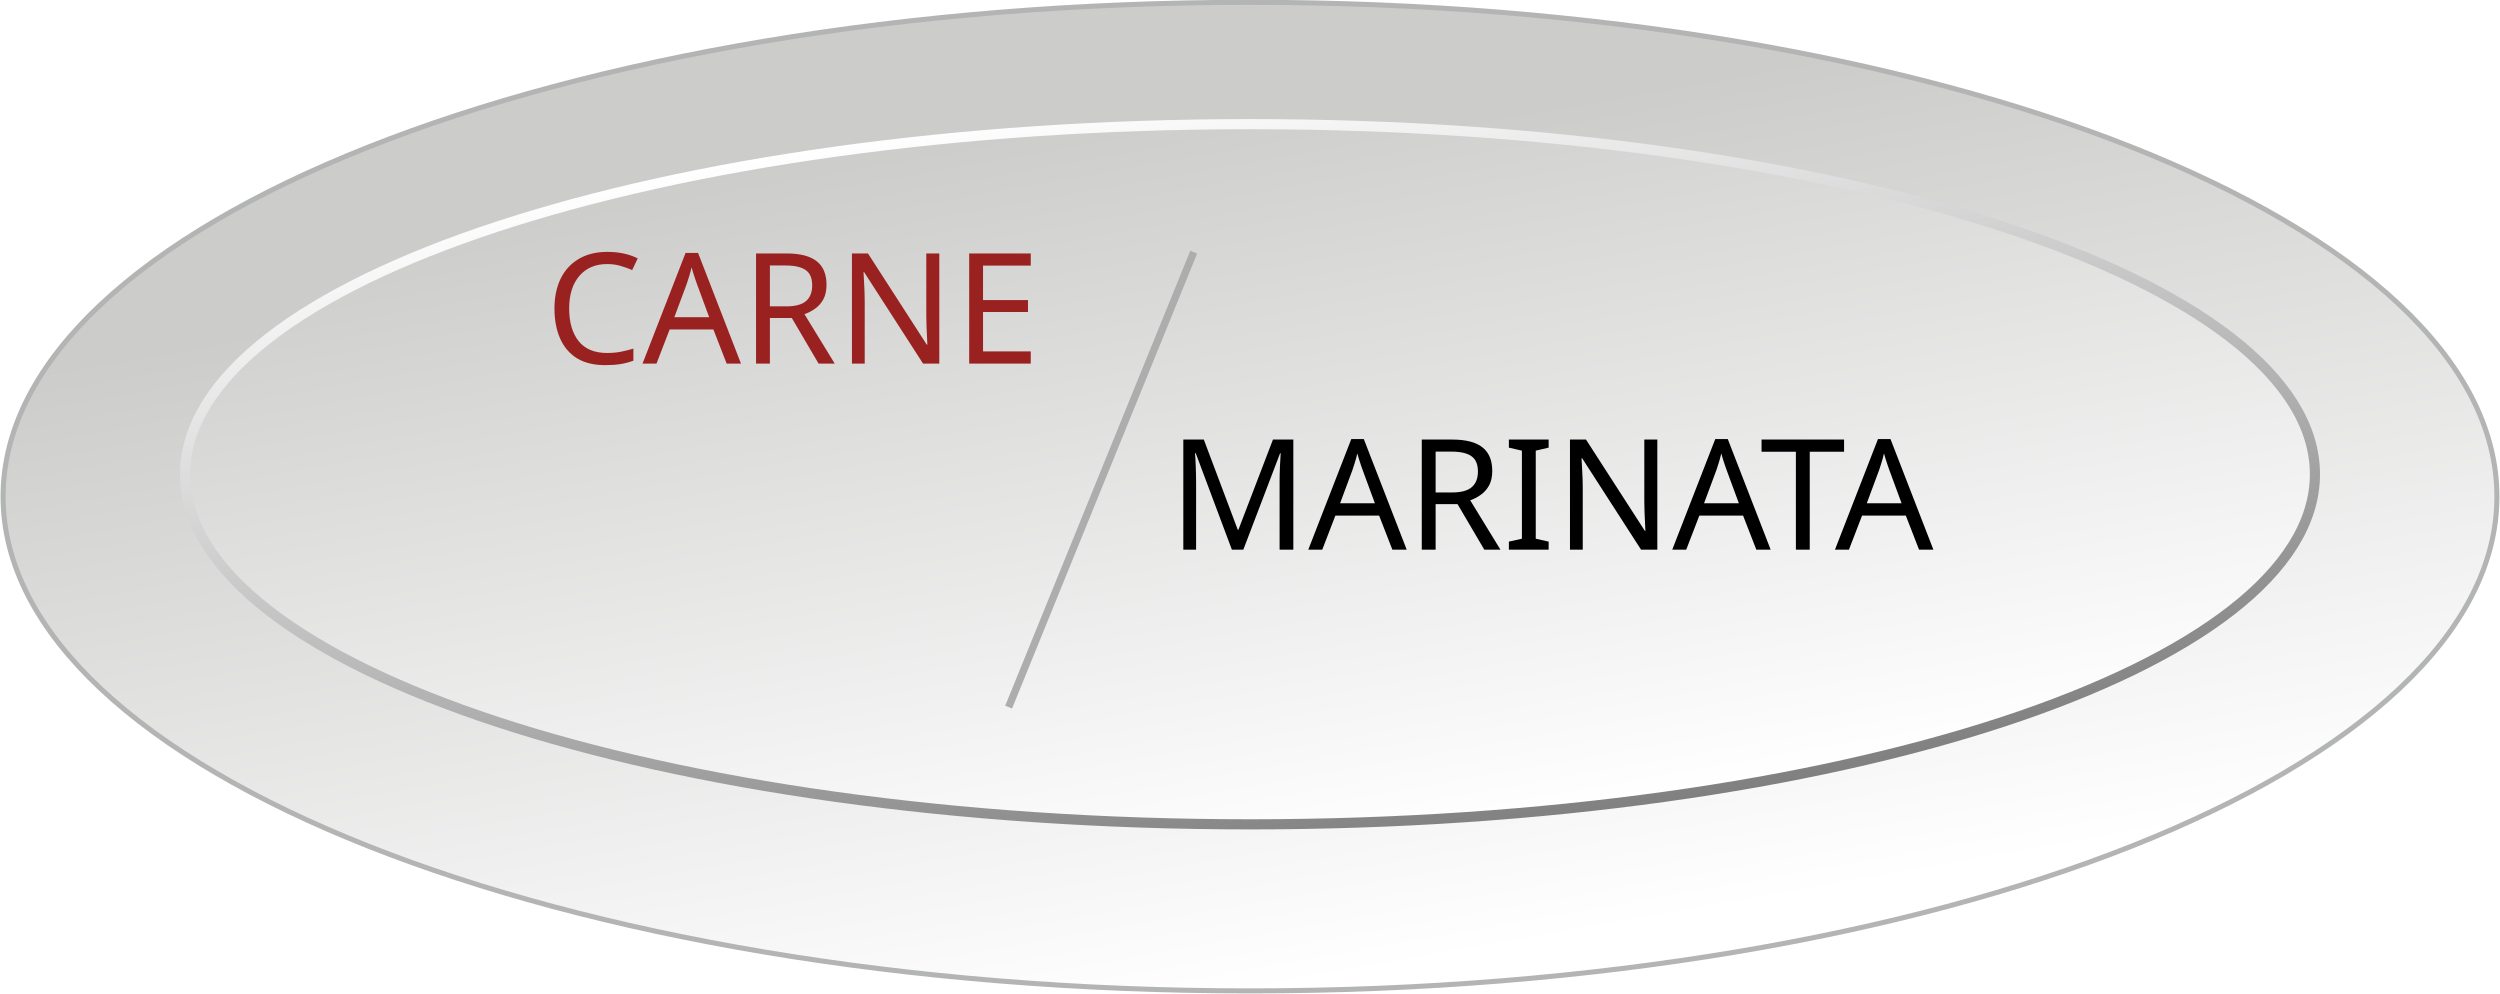
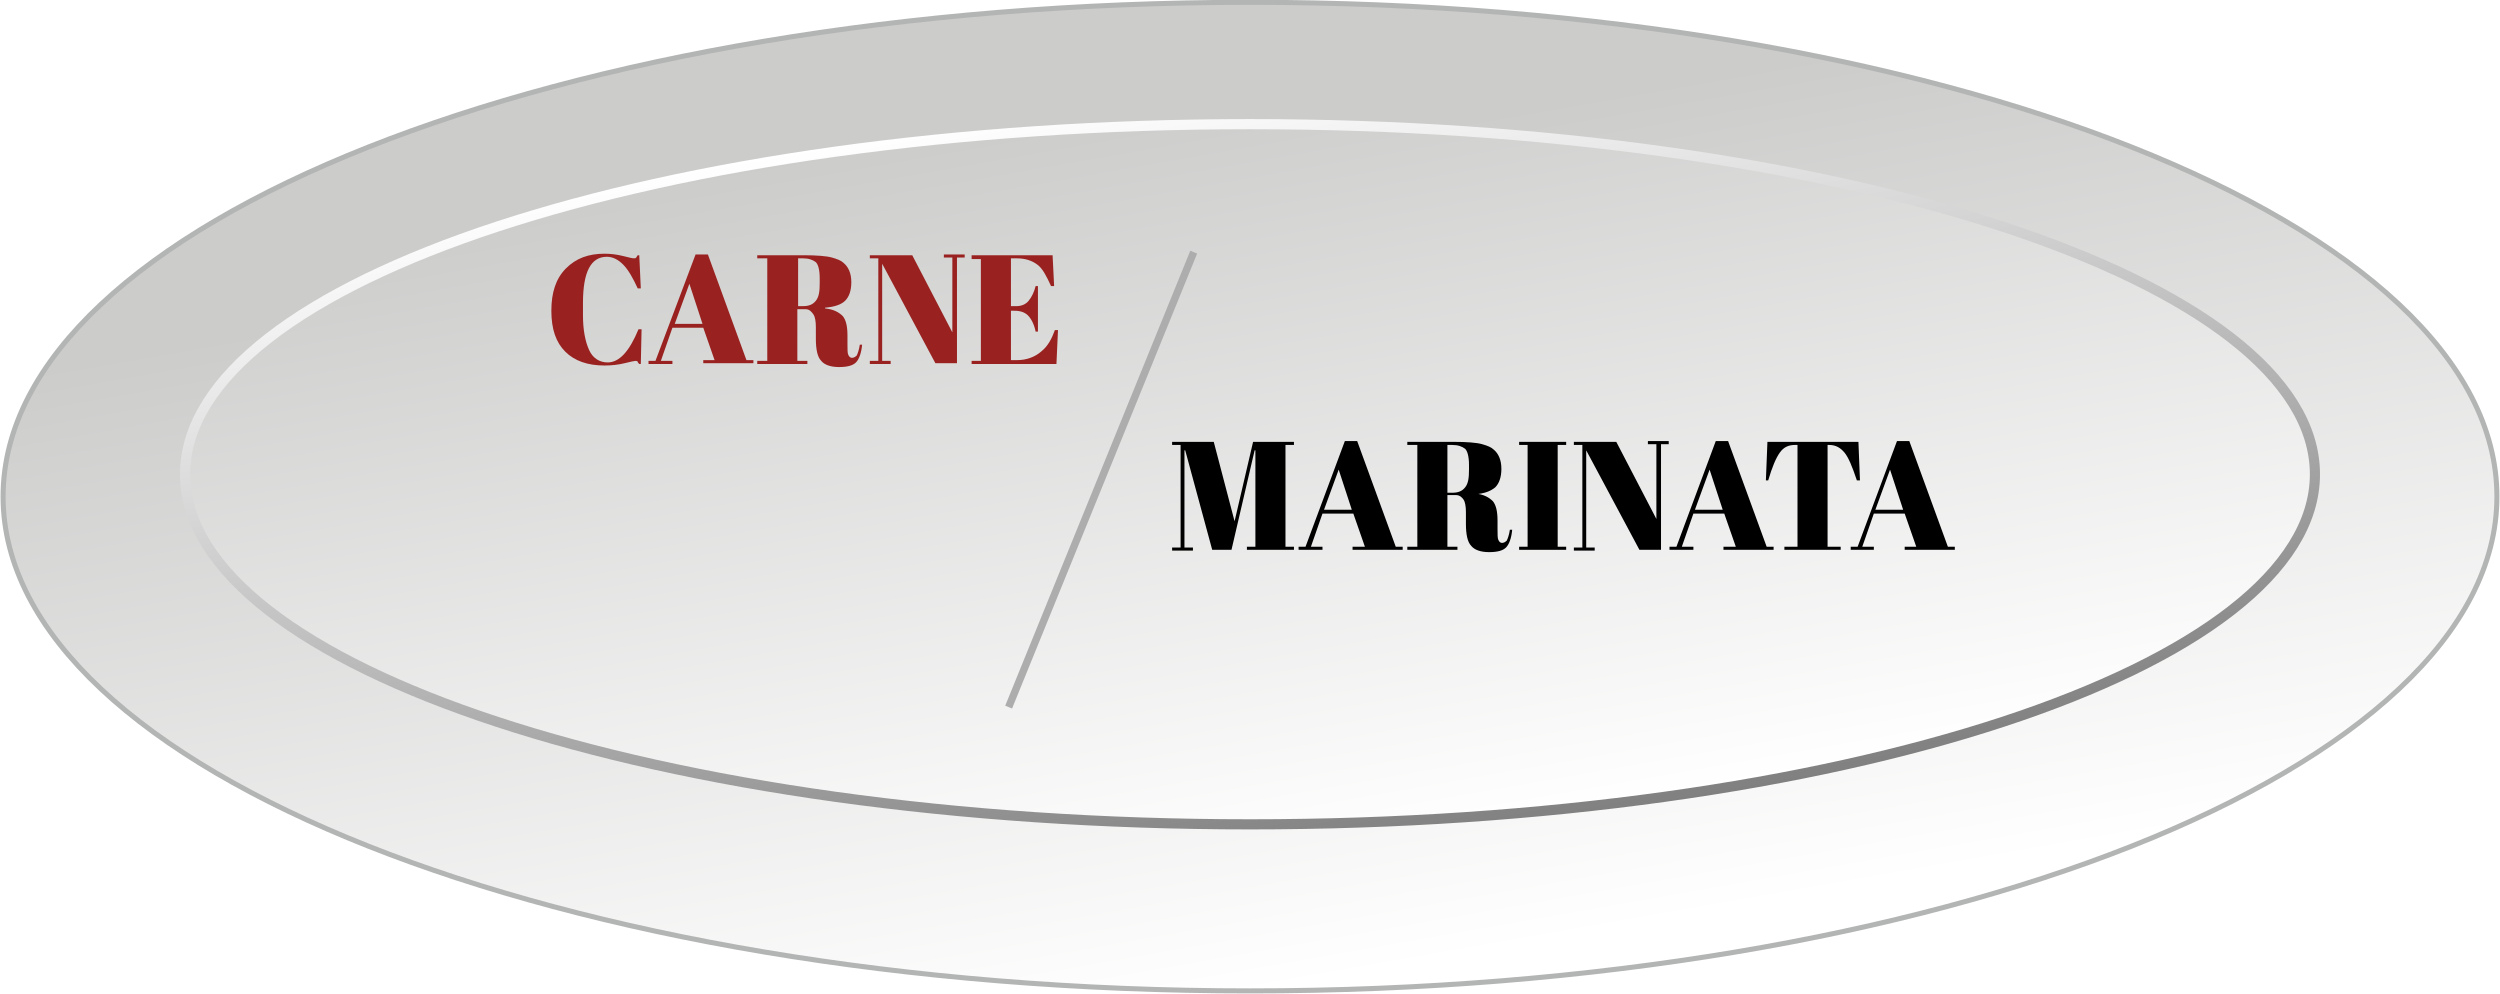
<svg xmlns="http://www.w3.org/2000/svg" version="1.1" id="Layer_1" x="0px" y="0px" viewBox="0 0 324.2 128.9" style="enable-background:new 0 0 324.2 128.9;" xml:space="preserve">
  <style type="text/css">
	.st0{fill:url(#SVGID_1_);stroke:#B3B4B4;stroke-width:0.657;stroke-miterlimit:10;}
	.st1{fill:url(#SVGID_2_);stroke:url(#SVGID_3_);stroke-width:1.315;stroke-miterlimit:10;}
	.st2{fill:none;}
- 	.st3{fill:#992220;}
- 	.st4{font-family:'AbrilFatface-Regular';}
- 	.st5{font-size:20px;}
- 	.st6{fill:none;stroke:#ADADAD;stroke-width:0.96;stroke-miterlimit:10;}
+ 	.st3{enable-background:new    ;}
+ 	.st4{fill:#992220;}
+ 	.st5{fill:none;stroke:#ADADAD;stroke-width:0.96;stroke-miterlimit:10;}
</style>
  <g id="Layer_1_1_">
</g>
  <g id="Isolation_Mode">
    <g>
-       <linearGradient id="SVGID_1_" gradientUnits="userSpaceOnUse" x1="173.132" y1="3.035" x2="154.535" y2="108.504" gradientTransform="matrix(1 0 0 -1 0 130)">
+       <linearGradient id="SVGID_1_" gradientUnits="userSpaceOnUse" x1="173.132" y1="608.965" x2="154.535" y2="503.496" gradientTransform="matrix(1 0 0 1 0 -482)">
        <stop offset="0" style="stop-color:#FFFFFF" />
        <stop offset="1" style="stop-color:#CCCCCB" />
      </linearGradient>
      <ellipse class="st0" cx="162.1" cy="64.4" rx="161.7" ry="64.1" />
-       <linearGradient id="SVGID_2_" gradientUnits="userSpaceOnUse" x1="170.912" y1="18.526" x2="153.288" y2="118.474" gradientTransform="matrix(1 0 0 -1 0 130)">
+       <linearGradient id="SVGID_2_" gradientUnits="userSpaceOnUse" x1="170.912" y1="593.474" x2="153.288" y2="493.526" gradientTransform="matrix(1 0 0 1 0 -482)">
        <stop offset="0" style="stop-color:#FFFFFF" />
        <stop offset="1" style="stop-color:#CCCCCB" />
      </linearGradient>
-       <linearGradient id="SVGID_3_" gradientUnits="userSpaceOnUse" x1="153.174" y1="119.122" x2="171.026" y2="17.878" gradientTransform="matrix(1 0 0 -1 0 130)">
+       <linearGradient id="SVGID_3_" gradientUnits="userSpaceOnUse" x1="153.174" y1="492.878" x2="171.026" y2="594.122" gradientTransform="matrix(1 0 0 1 0 -482)">
        <stop offset="0" style="stop-color:#FFFFFF" />
        <stop offset="1" style="stop-color:#808080" />
      </linearGradient>
      <ellipse class="st1" cx="162.1" cy="61.5" rx="138.1" ry="45.4" />
      <rect x="70.7" y="32.9" class="st2" width="86" height="29.6" />
-       <text transform="matrix(1 0 0 1 70.6836 47.1484)" class="st3 st4 st5">CARNE</text>
-       <line class="st6" x1="154.8" y1="32.7" x2="130.8" y2="91.7" />
+       <g class="st3">
+         <path class="st4" d="M78.7,33.3c-2.1,0-3.1,2-3.1,6v1.6c0,1.9,0.3,3.4,0.8,4.5c0.5,1.1,1.4,1.6,2.4,1.6c1.5,0,2.8-1.4,4-4.3h0.4     l-0.1,4.5h-0.2c-0.1-0.1-0.2-0.2-0.2-0.3c-0.1-0.1-0.2-0.1-0.3-0.1c-0.1,0-0.6,0.1-1.4,0.3c-0.8,0.2-1.7,0.3-2.6,0.3     c-2.2,0-3.9-0.6-5.1-1.8c-1.2-1.2-1.8-2.9-1.8-5.3s0.6-4.2,1.9-5.5s2.9-1.9,5-1.9c0.8,0,1.6,0.1,2.4,0.3c0.8,0.2,1.2,0.3,1.4,0.3     s0.2,0,0.3-0.1c0.1-0.1,0.1-0.2,0.2-0.3h0.2l0.2,4.3h-0.4c-0.6-1.3-1.2-2.4-1.9-3.1C80.2,33.7,79.5,33.3,78.7,33.3z" />
+         <path class="st4" d="M92.7,46.8l-1.5-4.3h-4l-1.5,4.3h1.5v0.4h-3.1v-0.4h0.9L90.2,33h1.6l5,13.7h0.9v0.4h-6.5v-0.4H92.7z      M89.4,36.8L87.5,42h3.6L89.4,36.8z" />
+         <path class="st4" d="M104.5,40.1h-1.1v6.7h1.3v0.4h-6.5v-0.4h1.3V33.5h-1.3v-0.4h6c1.7,0,3,0.1,3.7,0.3c0.7,0.2,1.2,0.4,1.5,0.7     c0.6,0.5,1,1.3,1,2.5c0,1.1-0.3,1.9-0.8,2.4s-1.4,0.8-2.6,0.9v0.1c1.1,0.1,1.8,0.5,2.3,1c0.4,0.5,0.6,1.3,0.6,2.5v1.1     c0,0.7,0,1.2,0.1,1.4s0.2,0.4,0.5,0.4c0.2,0,0.4-0.1,0.6-0.3c0.1-0.2,0.3-0.7,0.4-1.4l0.3,0c-0.1,1.1-0.4,1.9-0.8,2.3     s-1.1,0.6-2.2,0.6s-1.9-0.3-2.3-0.8c-0.5-0.5-0.7-1.5-0.7-2.9v-1.5c0-0.7-0.1-1.3-0.3-1.6S105,40.1,104.5,40.1z M103.5,33.5v6.2     h0.6c0.8,0,1.3-0.2,1.7-0.7c0.4-0.5,0.5-1.2,0.5-2.3v-0.6c0-1.1-0.2-1.8-0.5-2.1c-0.4-0.3-0.9-0.5-1.7-0.5H103.5z" />
+         <path class="st4" d="M124.1,33.5v13.6h-2.8l-6.9-12.9v12.6h1.1v0.4h-2.7v-0.4h1.1V33.5h-1.1v-0.4h5.5l5.2,10v-9.7h-1.1v-0.4h2.7     v0.4H124.1z" />
+         <path class="st4" d="M126.1,33.1h10.4l0.2,4h-0.4c-0.6-1.3-1.1-2.3-1.8-2.8s-1.5-0.8-2.7-0.8h-0.7v6.2h0.7c0.6,0,1.2-0.2,1.6-0.7     s0.7-1.1,0.9-1.9h0.3v5.9h-0.3c-0.2-1-0.6-1.7-1-2.1s-1-0.6-1.7-0.6h-0.5v6.4h0.8c1.2,0,2.3-0.4,3.1-1.1c0.9-0.7,1.4-1.7,1.8-2.8     h0.4l-0.2,4.4h-11v-0.4h1.2V33.6h-1.2V33.1z" />
+       </g>
+       <line class="st5" x1="154.8" y1="32.7" x2="130.8" y2="91.7" />
      <rect x="151.5" y="57" class="st2" width="129.6" height="36.4" />
-       <text transform="matrix(1 0 0 1 151.5157 71.2832)" class="st4 st5">MARINATA</text>
+       <g class="st3">
+         <path d="M162.5,57.3h5.3v0.4h-1.1v13.2h1.1v0.4h-6.1v-0.4h1.1V58.4h-0.1l-3,12.9h-2.5l-3.5-12.9h-0.1v12.6h1.1v0.4H152v-0.4h1.1     V57.7H152v-0.4h5.4l2.7,10.3L162.5,57.3z" />
+         <path d="M177,70.9l-1.5-4.3h-4l-1.5,4.3h1.5v0.4h-3.1v-0.4h0.9l5.1-13.7h1.6l5,13.7h0.9v0.4h-6.5v-0.4H177z M173.6,60.9l-1.9,5.2     h3.6L173.6,60.9z" />
+         <path d="M188.8,64.2h-1.1v6.7h1.3v0.4h-6.5v-0.4h1.3V57.7h-1.3v-0.4h6c1.7,0,3,0.1,3.7,0.3c0.7,0.2,1.2,0.4,1.5,0.7     c0.6,0.5,1,1.3,1,2.5c0,1.1-0.3,1.9-0.8,2.4c-0.6,0.5-1.4,0.8-2.6,0.9V64c1.1,0.1,1.8,0.5,2.3,1c0.4,0.5,0.6,1.3,0.6,2.5v1.1     c0,0.7,0,1.2,0.1,1.4s0.2,0.4,0.5,0.4c0.2,0,0.4-0.1,0.6-0.3c0.1-0.2,0.3-0.7,0.4-1.4l0.3,0c-0.1,1.1-0.4,1.9-0.8,2.3     c-0.4,0.4-1.1,0.6-2.2,0.6c-1.1,0-1.9-0.3-2.3-0.8c-0.5-0.5-0.7-1.5-0.7-2.9v-1.5c0-0.7-0.1-1.3-0.3-1.6S189.3,64.2,188.8,64.2z      M187.7,57.7v6.2h0.6c0.8,0,1.3-0.2,1.7-0.7s0.5-1.2,0.5-2.3v-0.6c0-1.1-0.2-1.8-0.5-2.1c-0.4-0.3-0.9-0.5-1.7-0.5H187.7z" />
+         <path d="M197,57.3h6.1v0.4H202v13.2h1.1v0.4H197v-0.4h1.1V57.7H197V57.3z" />
+         <path d="M215.4,57.7v13.6h-2.8l-6.9-12.9v12.6h1.1v0.4h-2.7v-0.4h1.1V57.7h-1.1v-0.4h5.5l5.2,10v-9.7h-1.1v-0.4h2.7v0.4H215.4z" />
+         <path d="M225.1,70.9l-1.5-4.3h-4l-1.5,4.3h1.5v0.4h-3.1v-0.4h0.9l5.1-13.7h1.6l5,13.7h0.9v0.4h-6.5v-0.4H225.1z M221.7,60.9     l-1.9,5.2h3.6L221.7,60.9z" />
+         <path d="M241,57.3l0.2,5h-0.4c-0.6-1.8-1.1-3-1.6-3.6c-0.5-0.6-1.1-1-2-1h-0.2v13.2h1.7v0.4h-7.3v-0.4h1.7V57.7h-0.3     c-0.9,0-1.5,0.3-2,1c-0.5,0.7-1,1.9-1.5,3.6H229l0.2-5H241z" />
+         <path d="M248.5,70.9l-1.5-4.3h-4l-1.5,4.3h1.5v0.4H240v-0.4h0.9l5.1-13.7h1.6l5,13.7h0.9v0.4h-6.5v-0.4H248.5z M245.1,60.9     l-1.9,5.2h3.6L245.1,60.9z" />
+       </g>
    </g>
  </g>
</svg>
